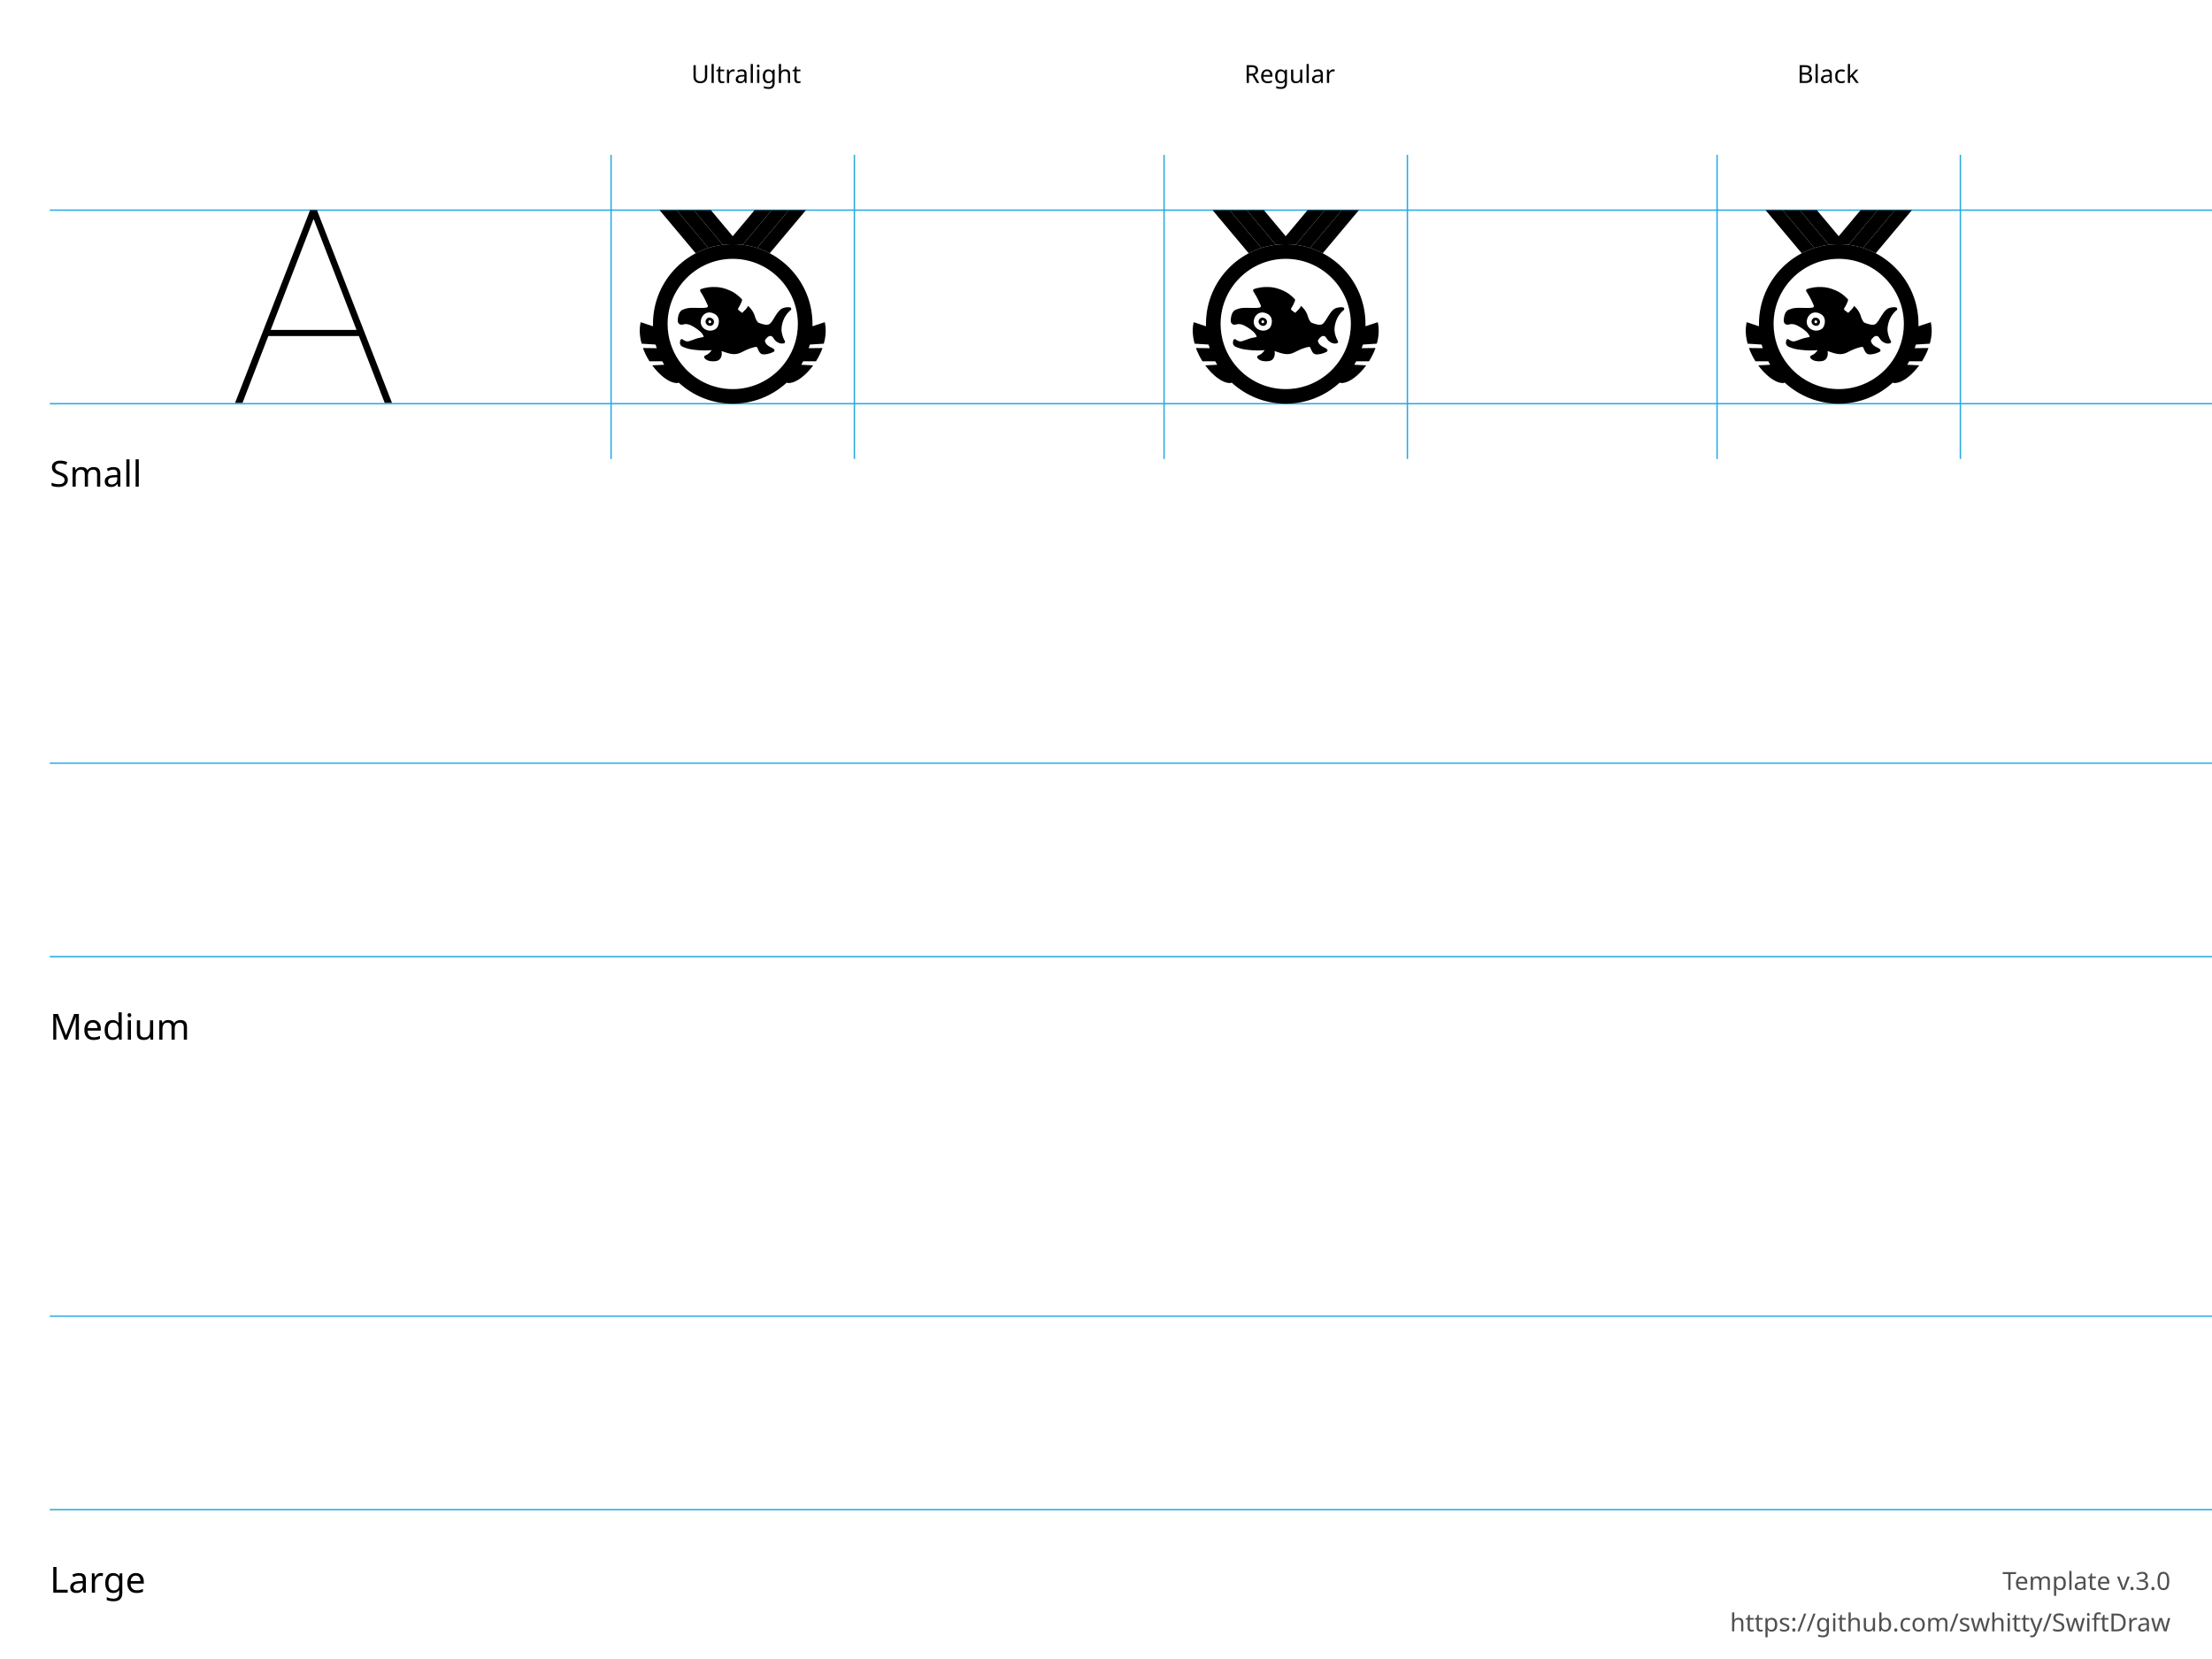
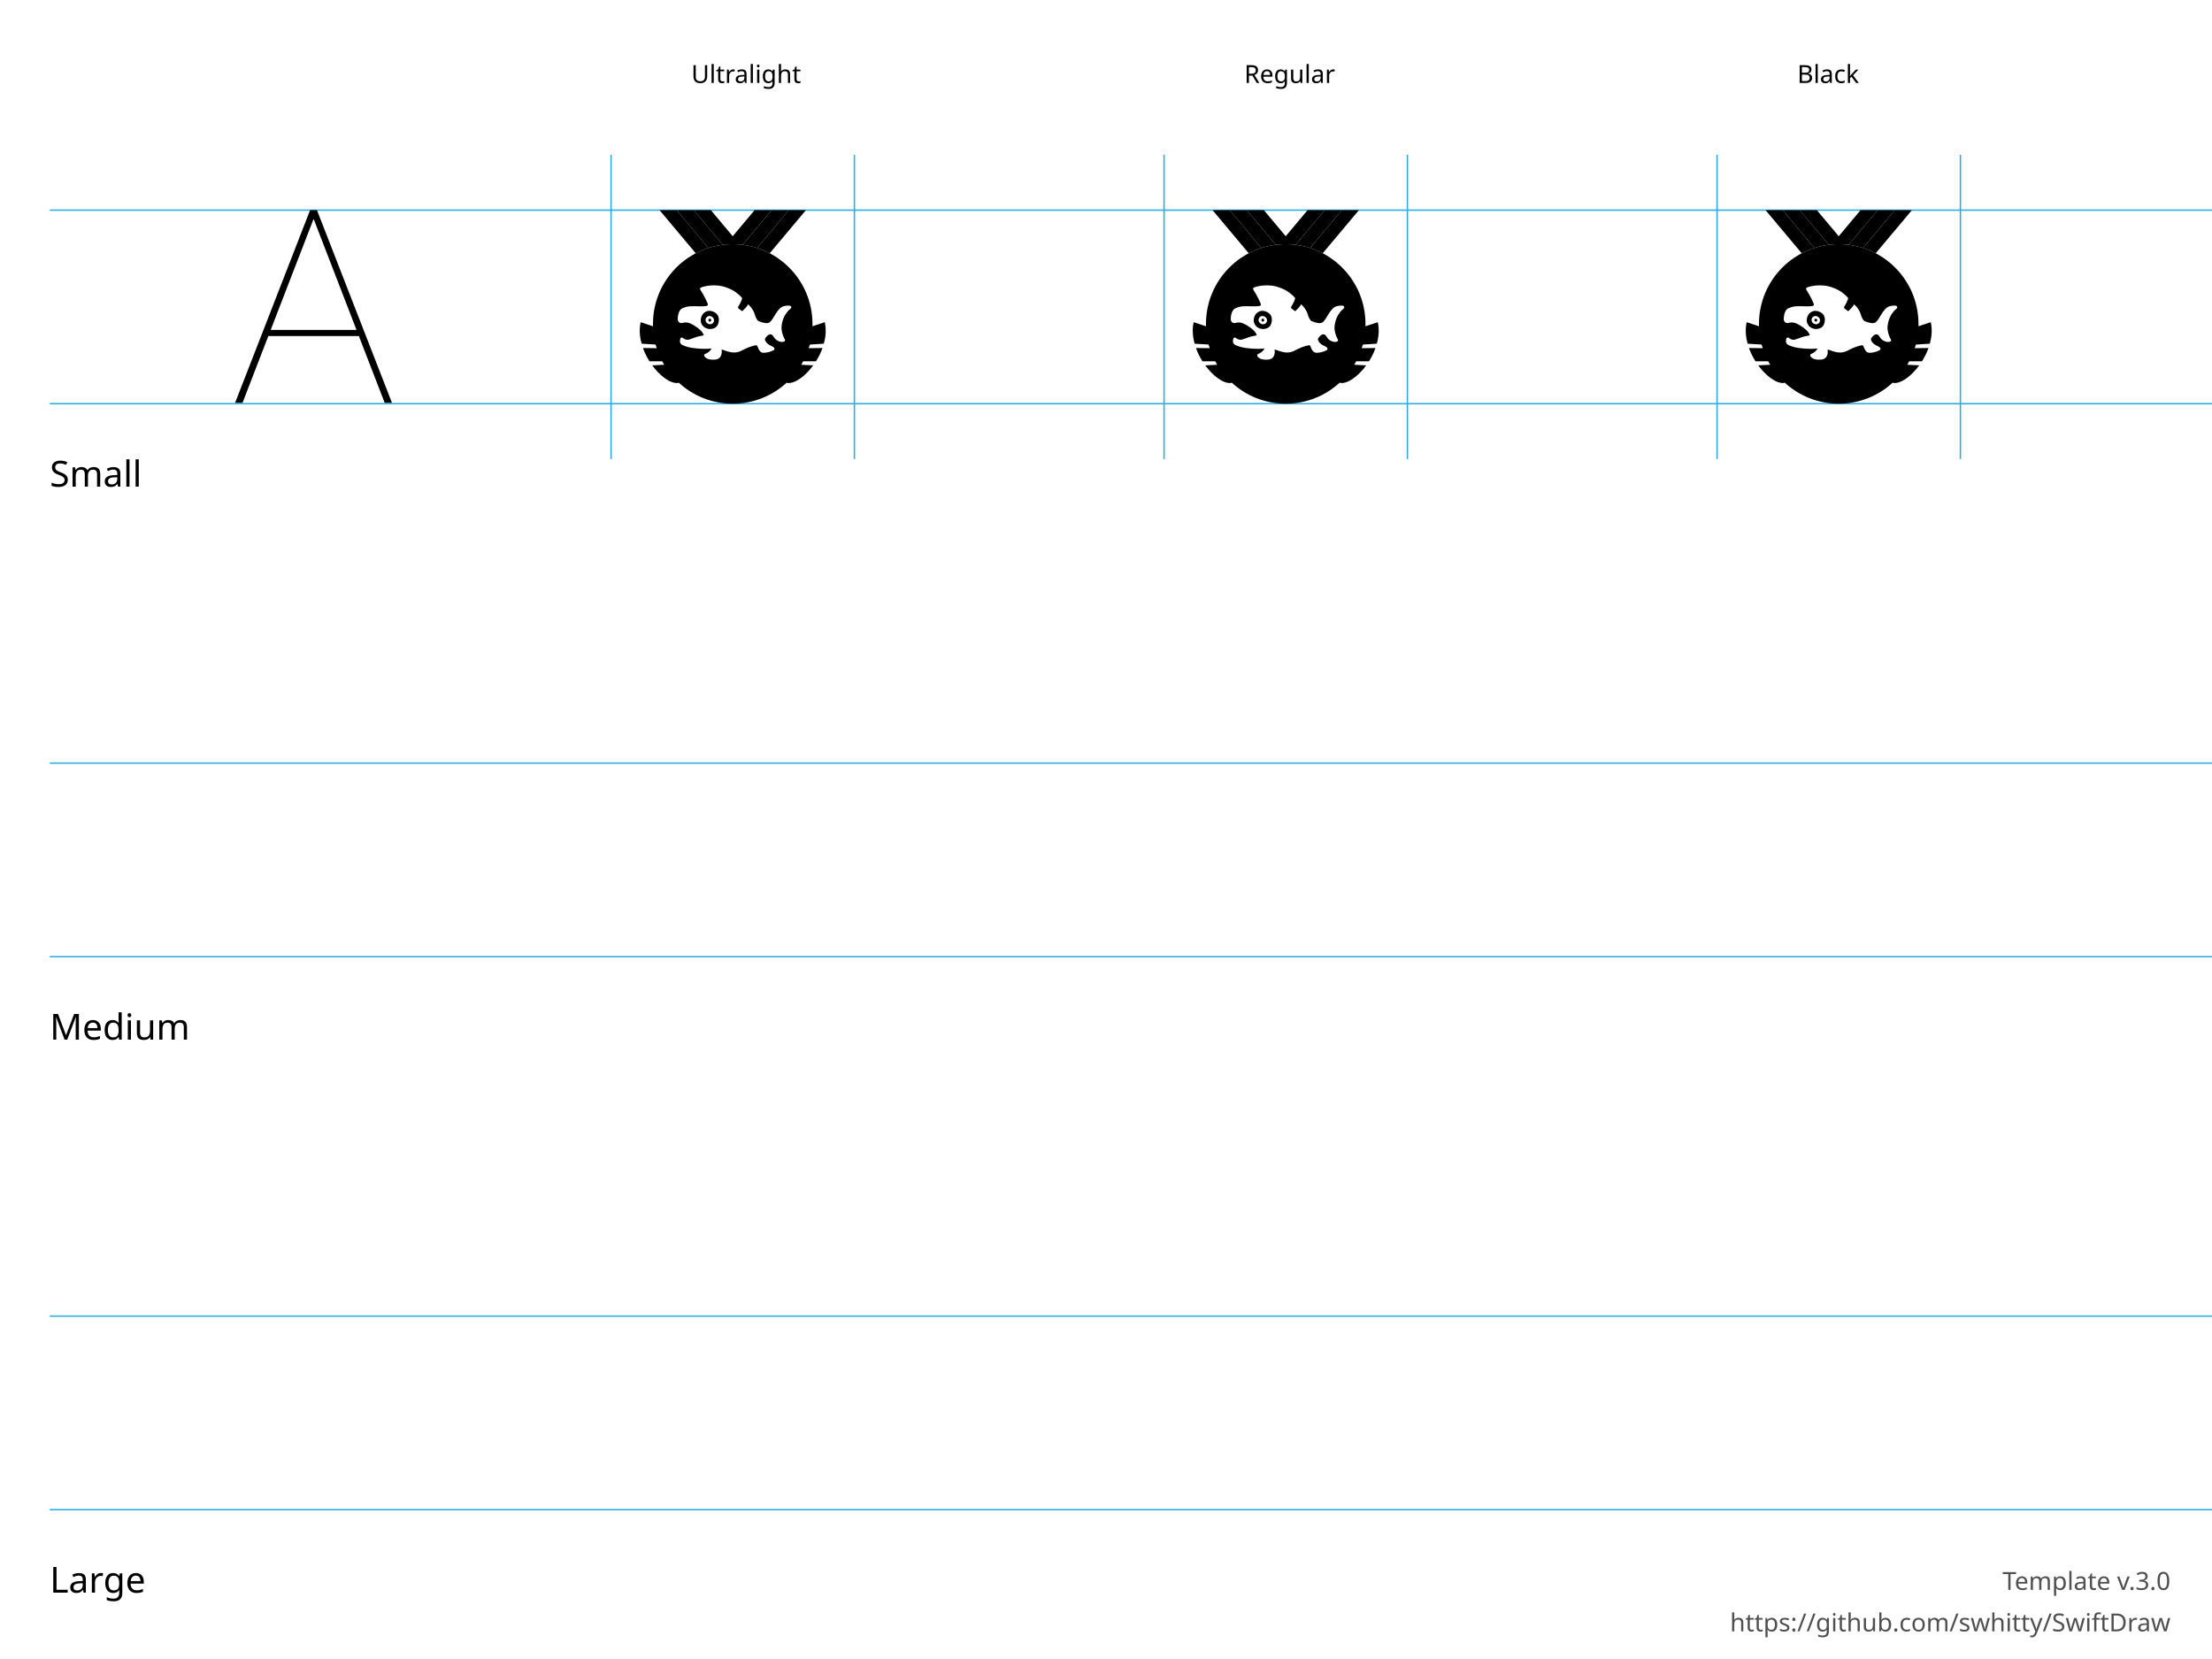
<svg xmlns="http://www.w3.org/2000/svg" height="600" width="800">
  <style>
        .multicolor-0:blue { fill:#5997C2; opacity:1.0 }
        .multicolor-1:red { fill:#FF4B1F; opacity:1.0 }
        .multicolor-2:yellow { fill:#FDD400; opacity:1.0 }
+         .multicolor-3:orange { fill:#E5A500; opacity:1.0 }
    </style>
  <g id="Notes" font-family="'LucidaGrande', 'Lucida Grande', sans-serif" font-size="13">
    <rect fill="white" height="600.0" width="800.0" x="0.0" y="0.0" />
    <g font-size="13">
      <text x="18.0" y="176.0">Small</text>
      <text x="18.0" y="376.0">Medium</text>
      <text x="18.0" y="576.0">Large</text>
    </g>
    <g font-size="9">
      <text x="250.0" y="30.0">Ultralight</text>
      <text x="450.0" y="30.0">Regular</text>
      <text x="650.0" y="30.0">Black</text>
      <text id="template-version" fill="#505050" text-anchor="end" x="785.0" y="575.0">Template v.3.0</text>
      <a href="https://github.com/swhitty/SwiftDraw">
        <text fill="#505050" text-anchor="end" x="785.0" y="590.0">https://github.com/swhitty/SwiftDraw</text>
      </a>
    </g>
  </g>
  <g id="Guides" stroke="rgb(39, 170, 225)" stroke-width="0.5">
    <path id="Capline-S" d="M18,76 l800,0" />
    <path id="H-reference" d="M85,145.755 L87.685,145.755 L113.369,79.287 L114.052,79.287 L114.052,76 L112.148,76 L85,145.755 Z M95.693,121.536 L130.996,121.536 L130.263,119.313 L96.474,119.313 L95.693,121.536 Z M139.15,145.755 L141.787,145.755 L114.638,76 L113.466,76 L113.466,79.287 L139.15,145.755 Z" stroke="none" />
    <path id="Baseline-S" d="M18,146 l800,0" />
    <path id="left-margin-Ultralight-S" d="M221,56 l0,110" />
    <path id="right-margin-Ultralight-S" d="M309,56 l0,110" />
    <path id="left-margin-Regular-S" d="M421,56 l0,110" />
    <path id="right-margin-Regular-S" d="M509,56 l0,110" />
    <path id="left-margin-Black-S" d="M621,56 l0,110" />
    <path id="right-margin-Black-S" d="M709,56 l0,110" />
    <path id="Capline-M" d="M18,276 l800,0" />
    <path id="Baseline-M" d="M18,346 l800,0" />
    <path id="Capline-L" d="M18,476 l800,0" />
    <path id="Baseline-L" d="M18,546 l800,0" />
  </g>
  <g id="Symbols">
    <g id="Ultralight-S">
      <path class="multicolor-0:blue" d="M256.198,89.678 L244.72,76 L250.906,76 L261.416,88.532 C259.62,88.754 257.876,89.142 256.198,89.678 Z M268.586,88.532 L279.094,76 L285.28,76 L273.804,89.678 C272.126,89.142 270.382,88.754 268.586,88.532 Z" />
      <path class="multicolor-1:red" d="M251.62,91.596 L238.534,76 L244.72,76 L256.198,89.678 C254.606,90.188 253.076,90.832 251.62,91.596 Z M261.416,88.532 L250.906,76 L257.094,76 L265,85.428 L272.908,76 L279.094,76 L268.586,88.532 C267.41,88.386 266.214,88.31 265,88.31 C263.786,88.31 262.59,88.386 261.416,88.532 Z M273.804,89.678 L285.28,76 L291.468,76 L283.668,85.294 L278.382,91.596 C276.924,90.83 275.394,90.188 273.804,89.678 Z" />
      <path class="multicolor-2:yellow" d="M237.294,125.206 C237.22,124.996 237.15,124.79 237.084,124.612 L232.058,124.296 C231.338,121.72 231.13,119.136 231.706,116.526 L236.168,117.998 C236.16,117.718 236.156,117.436 236.156,117.156 C236.156,101.224 249.07,88.31 265,88.31 C280.932,88.31 293.844,101.224 293.844,117.156 C293.844,117.436 293.84,117.718 293.832,117.998 L298.294,116.526 C298.87,119.136 298.664,121.72 297.942,124.296 L292.918,124.612 C292.85,124.79 292.78,124.996 292.706,125.208 C292.636,125.448 292.564,125.688 292.488,125.926 L297.474,125.864 C296.872,127.556 296.052,129.178 295.114,130.664 L290.494,130.664 C290.268,131.088 290.032,131.506 289.786,131.918 L294.116,132.132 C291.494,135.706 288.226,138.21 285.758,138.498 C285.19,138.566 284.938,138.584 284.544,138.37 C279.404,143.108 272.54,146 265,146 C257.46,146 250.596,143.108 245.456,138.37 C245.062,138.584 244.812,138.566 244.242,138.498 C241.776,138.21 238.506,135.706 235.886,132.132 L240.214,131.918 C239.97,131.506 239.734,131.088 239.508,130.664 L234.886,130.664 C233.95,129.178 233.13,127.556 232.526,125.864 L237.514,125.926 C237.438,125.688 237.364,125.448 237.294,125.206 Z M288.264,120.894 C288.458,119.678 288.56,118.432 288.56,117.164 C288.56,104.172 277.988,93.606 265,93.606 C252.008,93.606 241.442,104.172 241.442,117.164 C241.442,118.432 241.542,119.678 241.736,120.894 C242.484,125.574 244.614,129.8 247.696,133.136 C252.002,137.8 258.166,140.724 265,140.724 C271.836,140.724 277.998,137.8 282.306,133.136 C285.386,129.8 287.518,125.574 288.264,120.894 Z" />
-       <path class="multicolor-2:yellow" d="M257.384,126.626 C257.154,126.644 256.912,126.664 256.652,126.684 C255.086,126.8 253.374,126.756 251.502,126.548 C249.664,126.35 248.61,126.134 247.044,125.476 C245.756,124.936 245.8,123.99 246.044,123.062 C246.152,122.676 246.63,122.514 246.936,122.774 C247.286,123.072 247.808,123.378 248.502,123.468 C249.402,123.586 251.186,122.504 253.068,122.154 C254.78,121.83 254.734,121.964 254.04,120.838 C253.348,119.712 251.322,118.398 250.106,117.776 C249.034,117.228 248.07,117.012 246.936,117.372 L246.908,117.372 C246.062,117.65 245.17,117.066 245.134,116.164 C245.072,114.516 245.612,112.554 246.818,112.058 C248.53,111.356 249.052,111.328 251.212,111.328 C252.734,111.338 254.266,111.472 255.554,111.238 C255.904,111.176 256.112,110.806 255.976,110.474 C255.562,109.482 254.626,107.402 253.284,105.368 C253.086,105.07 253.212,104.664 253.554,104.538 C254.572,104.16 256.77,103.566 259.94,103.882 C261.614,104.052 263.658,104.826 265.046,105.592 C266.46,106.366 267.738,107.628 268.242,108.158 C268.386,108.312 268.432,108.538 268.36,108.736 C268.162,109.284 267.694,110.428 267.018,111.446 C266.846,111.698 266.91,112.022 267.144,112.202 C267.462,112.438 267.924,112.78 268.43,113.152 C268.968,112.604 270.294,111.428 270.538,110.618 C270.538,110.618 272.384,112.068 273.052,114.534 C273.28,115.38 273.73,116.152 274.198,116.654 C275.724,117.294 277.368,117.74 278.212,117.236 C279.824,116.264 280.94,111.976 283.462,111.328 C284.516,111.05 285.254,111.068 285.75,111.184 C286.208,111.292 286.326,111.896 285.948,112.176 L285.948,112.194 C285.434,112.562 284.714,113.256 283.966,114.48 C283.164,115.796 282.372,118.264 282.724,120.19 C283.012,121.776 283.534,122.802 283.85,123.316 C284.03,123.612 283.912,124 283.588,124.126 C283.002,124.36 282.074,124.332 281.094,123.72 C279.572,122.774 279.806,121.65 278.716,121.506 C277.86,121.388 277.05,122.478 276.734,122.954 C276.644,123.09 276.618,123.252 276.662,123.406 C276.842,124.062 277.22,124.946 279.194,125.81 C279.626,125.99 279.868,126.214 280.012,126.422 C280.202,126.692 280.112,127.062 279.824,127.224 C278.626,127.89 276.698,128.358 275.664,128.106 C274.726,127.88 274.222,126.594 273.942,125.818 C273.852,125.558 273.582,125.404 273.312,125.458 C272.548,125.602 270.944,125.998 269.116,126.936 C267.522,127.754 266.504,128.322 264.326,127.962 C263.232,127.78 262.084,127.32 260.966,126.962 C261.268,128.672 260.642,130.362 258.958,130.592 C255.202,131.096 253.896,128.97 255.122,128.548 C256.166,128.182 256.904,127.362 257.384,126.626 Z M255.896,119.46 C257.3,119.83 258.93,119.316 259.508,118.21 C260.092,117.102 260.642,114.444 258.048,113.338 C255.58,112.284 253.708,113.914 253.446,116.02 C253.24,117.642 254.31,119.046 255.896,119.46 Z" />
-       <path class="multicolor-2:yellow" d="M256.698,114.868 L256.688,114.876 C257.382,114.922 258.228,115.49 258.228,116.426 C258.238,117.408 257.31,118.092 256.364,117.786 C255.23,117.416 254.924,116.336 255.356,115.606 C255.652,115.102 256.102,114.832 256.698,114.868 Z M257.066,116.002 C256.932,115.85 256.76,115.804 256.562,115.858 C256.284,115.93 256.094,116.264 256.284,116.634 C256.436,116.94 256.824,116.994 257.066,116.76 C257.31,116.524 257.228,116.192 257.066,116.012 L257.066,116.002 Z" />
+       <path class="multicolor-3:orange" d="M265.001,92.058 C278.533,92.058 289.521,103.047 289.521,116.582 C289.521,130.117 278.533,141.105 265.001,141.105 C251.466,141.105 240.478,130.117 240.478,116.582 C240.478,103.047 251.466,92.058 265.001,92.058 Z M257.383,126.043 C256.905,126.778 256.167,127.598 255.122,127.963 C253.896,128.387 255.201,130.513 258.958,130.009 C260.643,129.778 261.267,128.089 260.966,126.379 C262.084,126.737 263.231,127.196 264.327,127.377 C266.503,127.738 267.523,127.171 269.116,126.354 C270.944,125.413 272.547,125.017 273.313,124.874 C273.582,124.82 273.852,124.973 273.943,125.235 C274.222,126.011 274.726,127.298 275.663,127.522 C276.699,127.773 278.625,127.307 279.822,126.639 C280.111,126.477 280.203,126.11 280.012,125.837 C279.867,125.631 279.626,125.406 279.195,125.226 C277.219,124.361 276.842,123.477 276.661,122.822 C276.617,122.667 276.645,122.505 276.734,122.369 C277.051,121.894 277.859,120.804 278.717,120.921 C279.807,121.067 279.572,122.191 281.093,123.135 C282.075,123.747 283.003,123.775 283.589,123.541 C283.912,123.417 284.029,123.028 283.848,122.733 C283.535,122.217 283.012,121.194 282.724,119.607 C282.372,117.681 283.164,115.213 283.966,113.896 C284.713,112.673 285.435,111.979 285.948,111.609 L285.948,111.593 C286.325,111.311 286.208,110.709 285.749,110.601 C285.255,110.484 284.517,110.465 283.462,110.744 C280.941,111.393 279.822,115.679 278.213,116.651 C277.368,117.155 275.724,116.712 274.197,116.072 C273.731,115.568 273.281,114.795 273.053,113.949 C272.385,111.485 270.538,110.034 270.538,110.034 C270.294,110.845 268.967,112.02 268.429,112.568 C267.925,112.195 267.463,111.856 267.143,111.618 C266.911,111.438 266.845,111.114 267.019,110.861 C267.694,109.844 268.163,108.701 268.359,108.153 C268.432,107.953 268.384,107.728 268.242,107.573 C267.738,107.044 266.458,105.783 265.046,105.007 C263.658,104.241 261.615,103.468 259.94,103.297 C256.769,102.983 254.571,103.576 253.554,103.953 C253.212,104.079 253.085,104.485 253.285,104.786 C254.624,106.819 255.562,108.897 255.977,109.889 C256.113,110.221 255.904,110.592 255.553,110.655 C254.267,110.89 252.733,110.753 251.213,110.744 C249.053,110.744 248.53,110.772 246.816,111.476 C245.613,111.97 245.071,113.934 245.134,115.581 C245.169,116.483 246.063,117.066 246.908,116.788 L246.937,116.788 C248.071,116.43 249.034,116.645 250.104,117.193 C251.321,117.814 253.348,119.128 254.038,120.253 C254.735,121.381 254.78,121.247 253.069,121.571 C251.184,121.919 249.401,123.002 248.502,122.885 C247.808,122.793 247.285,122.489 246.937,122.191 C246.63,121.932 246.151,122.093 246.044,122.48 C245.8,123.405 245.755,124.352 247.044,124.893 C248.609,125.549 249.664,125.768 251.501,125.964 C253.373,126.173 255.087,126.217 256.652,126.1 C256.911,126.081 257.155,126.059 257.383,126.043 Z" />
+       <path class="multicolor-3:orange" d="M255.895,118.875 C254.311,118.463 253.24,117.057 253.446,115.435 C253.709,113.329 255.581,111.7 258.049,112.755 C260.643,113.861 260.092,116.518 259.509,117.627 C258.929,118.732 257.301,119.246 255.895,118.875 Z M256.699,114.285 C256.101,114.247 255.651,114.52 255.356,115.023 C254.925,115.752 255.229,116.832 256.363,117.202 C257.311,117.507 258.239,116.826 258.229,115.844 C258.229,114.906 257.383,114.339 256.687,114.292 L256.699,114.285 Z" />
+       <path class="multicolor-3:orange" d="M257.067,115.419 L257.067,115.429 C257.228,115.609 257.311,115.939 257.067,116.176 C256.823,116.411 256.436,116.357 256.284,116.049 C256.094,115.679 256.284,115.346 256.563,115.273 C256.759,115.22 256.93,115.267 257.067,115.419 Z" />
    </g>
    <g id="Regular-S">
      <path class="multicolor-0:blue" d="M456.198,89.678 L444.72,76 L450.906,76 L461.416,88.532 C459.62,88.754 457.876,89.142 456.198,89.678 Z M468.586,88.532 L479.094,76 L485.28,76 L473.804,89.678 C472.126,89.142 470.382,88.754 468.586,88.532 Z" />
      <path class="multicolor-1:red" d="M451.62,91.596 L438.534,76 L444.72,76 L456.198,89.678 C454.606,90.188 453.076,90.832 451.62,91.596 Z M461.416,88.532 L450.906,76 L457.094,76 L465,85.428 L472.908,76 L479.094,76 L468.586,88.532 C467.41,88.386 466.214,88.31 465,88.31 C463.786,88.31 462.59,88.386 461.416,88.532 Z M473.804,89.678 L485.28,76 L491.468,76 L483.668,85.294 L478.382,91.596 C476.924,90.83 475.394,90.188 473.804,89.678 Z" />
      <path class="multicolor-2:yellow" d="M437.294,125.206 C437.22,124.996 437.15,124.79 437.084,124.612 L432.058,124.296 C431.338,121.72 431.13,119.136 431.706,116.526 L436.168,117.998 C436.16,117.718 436.156,117.436 436.156,117.156 C436.156,101.224 449.07,88.31 465,88.31 C480.932,88.31 493.844,101.224 493.844,117.156 C493.844,117.436 493.84,117.718 493.832,117.998 L498.294,116.526 C498.87,119.136 498.664,121.72 497.942,124.296 L492.918,124.612 C492.85,124.79 492.78,124.996 492.706,125.208 C492.636,125.448 492.564,125.688 492.488,125.926 L497.474,125.864 C496.872,127.556 496.052,129.178 495.114,130.664 L490.494,130.664 C490.268,131.088 490.032,131.506 489.786,131.918 L494.116,132.132 C491.494,135.706 488.226,138.21 485.758,138.498 C485.19,138.566 484.938,138.584 484.544,138.37 C479.404,143.108 472.54,146 465,146 C457.46,146 450.596,143.108 445.456,138.37 C445.062,138.584 444.812,138.566 444.242,138.498 C441.776,138.21 438.506,135.706 435.886,132.132 L440.214,131.918 C439.97,131.506 439.734,131.088 439.508,130.664 L434.886,130.664 C433.95,129.178 433.13,127.556 432.526,125.864 L437.514,125.926 C437.438,125.688 437.364,125.448 437.294,125.206 Z M488.264,120.894 C488.458,119.678 488.56,118.432 488.56,117.164 C488.56,104.172 477.988,93.606 465,93.606 C452.008,93.606 441.442,104.172 441.442,117.164 C441.442,118.432 441.542,119.678 441.736,120.894 C442.484,125.574 444.614,129.8 447.696,133.136 C452.002,137.8 458.166,140.724 465,140.724 C471.836,140.724 477.998,137.8 482.306,133.136 C485.386,129.8 487.518,125.574 488.264,120.894 Z" />
-       <path class="multicolor-2:yellow" d="M457.384,126.626 C457.154,126.644 456.912,126.664 456.652,126.684 C455.086,126.8 453.374,126.756 451.502,126.548 C449.664,126.35 448.61,126.134 447.044,125.476 C445.756,124.936 445.8,123.99 446.044,123.062 C446.152,122.676 446.63,122.514 446.936,122.774 C447.286,123.072 447.808,123.378 448.502,123.468 C449.402,123.586 451.186,122.504 453.068,122.154 C454.78,121.83 454.734,121.964 454.04,120.838 C453.348,119.712 451.322,118.398 450.106,117.776 C449.034,117.228 448.07,117.012 446.936,117.372 L446.908,117.372 C446.062,117.65 445.17,117.066 445.134,116.164 C445.072,114.516 445.612,112.554 446.818,112.058 C448.53,111.356 449.052,111.328 451.212,111.328 C452.734,111.338 454.266,111.472 455.554,111.238 C455.904,111.176 456.112,110.806 455.976,110.474 C455.562,109.482 454.626,107.402 453.284,105.368 C453.086,105.07 453.212,104.664 453.554,104.538 C454.572,104.16 456.77,103.566 459.94,103.882 C461.614,104.052 463.658,104.826 465.046,105.592 C466.46,106.366 467.738,107.628 468.242,108.158 C468.386,108.312 468.432,108.538 468.36,108.736 C468.162,109.284 467.694,110.428 467.018,111.446 C466.846,111.698 466.91,112.022 467.144,112.202 C467.462,112.438 467.924,112.78 468.43,113.152 C468.968,112.604 470.294,111.428 470.538,110.618 C470.538,110.618 472.384,112.068 473.052,114.534 C473.28,115.38 473.73,116.152 474.198,116.654 C475.724,117.294 477.368,117.74 478.212,117.236 C479.824,116.264 480.94,111.976 483.462,111.328 C484.516,111.05 485.254,111.068 485.75,111.184 C486.208,111.292 486.326,111.896 485.948,112.176 L485.948,112.194 C485.434,112.562 484.714,113.256 483.966,114.48 C483.164,115.796 482.372,118.264 482.724,120.19 C483.012,121.776 483.534,122.802 483.85,123.316 C484.03,123.612 483.912,124 483.588,124.126 C483.002,124.36 482.074,124.332 481.094,123.72 C479.572,122.774 479.806,121.65 478.716,121.506 C477.86,121.388 477.05,122.478 476.734,122.954 C476.644,123.09 476.618,123.252 476.662,123.406 C476.842,124.062 477.22,124.946 479.194,125.81 C479.626,125.99 479.868,126.214 480.012,126.422 C480.202,126.692 480.112,127.062 479.824,127.224 C478.626,127.89 476.698,128.358 475.664,128.106 C474.726,127.88 474.222,126.594 473.942,125.818 C473.852,125.558 473.582,125.404 473.312,125.458 C472.548,125.602 470.944,125.998 469.116,126.936 C467.522,127.754 466.504,128.322 464.326,127.962 C463.232,127.78 462.084,127.32 460.966,126.962 C461.268,128.672 460.642,130.362 458.958,130.592 C455.202,131.096 453.896,128.97 455.122,128.548 C456.166,128.182 456.904,127.362 457.384,126.626 Z M455.896,119.46 C457.3,119.83 458.93,119.316 459.508,118.21 C460.092,117.102 460.642,114.444 458.048,113.338 C455.58,112.284 453.708,113.914 453.446,116.02 C453.24,117.642 454.31,119.046 455.896,119.46 Z" />
-       <path class="multicolor-2:yellow" d="M456.698,114.868 L456.688,114.876 C457.382,114.922 458.228,115.49 458.228,116.426 C458.238,117.408 457.31,118.092 456.364,117.786 C455.23,117.416 454.924,116.336 455.356,115.606 C455.652,115.102 456.102,114.832 456.698,114.868 Z M457.066,116.002 C456.932,115.85 456.76,115.804 456.562,115.858 C456.284,115.93 456.094,116.264 456.284,116.634 C456.436,116.94 456.824,116.994 457.066,116.76 C457.31,116.524 457.228,116.192 457.066,116.012 L457.066,116.002 Z" />
+       <path class="multicolor-3:orange" d="M465.001,92.058 C478.533,92.058 489.521,103.047 489.521,116.582 C489.521,130.117 478.533,141.105 465.001,141.105 C451.466,141.105 440.478,130.117 440.478,116.582 C440.478,103.047 451.466,92.058 465.001,92.058 Z M457.383,126.043 C456.905,126.778 456.167,127.598 455.122,127.963 C453.896,128.387 455.201,130.513 458.958,130.009 C460.643,129.778 461.267,128.089 460.966,126.379 C462.084,126.737 463.231,127.196 464.327,127.377 C466.503,127.738 467.523,127.171 469.116,126.354 C470.944,125.413 472.547,125.017 473.313,124.874 C473.582,124.82 473.852,124.973 473.943,125.235 C474.222,126.011 474.726,127.298 475.663,127.522 C476.699,127.773 478.625,127.307 479.822,126.639 C480.111,126.477 480.202,126.11 480.012,125.837 C479.867,125.631 479.626,125.406 479.195,125.226 C477.219,124.361 476.842,123.477 476.661,122.822 C476.617,122.667 476.645,122.505 476.734,122.369 C477.051,121.894 477.858,120.804 478.717,120.921 C479.807,121.067 479.572,122.191 481.093,123.135 C482.075,123.747 483.003,123.775 483.589,123.541 C483.912,123.417 484.029,123.028 483.848,122.733 C483.535,122.217 483.012,121.194 482.724,119.607 C482.372,117.681 483.164,115.213 483.966,113.896 C484.713,112.673 485.435,111.979 485.948,111.609 L485.948,111.593 C486.325,111.311 486.208,110.709 485.749,110.601 C485.255,110.484 484.517,110.465 483.462,110.744 C480.941,111.393 479.822,115.679 478.213,116.651 C477.368,117.155 475.724,116.712 474.197,116.072 C473.731,115.568 473.281,114.795 473.053,113.949 C472.385,111.485 470.538,110.034 470.538,110.034 C470.294,110.845 468.967,112.02 468.429,112.568 C467.925,112.195 467.463,111.856 467.143,111.618 C466.911,111.438 466.845,111.114 467.019,110.861 C467.694,109.844 468.163,108.701 468.359,108.153 C468.432,107.953 468.384,107.728 468.242,107.573 C467.738,107.044 466.458,105.783 465.046,105.007 C463.658,104.241 461.615,103.468 459.94,103.297 C456.769,102.983 454.571,103.576 453.554,103.953 C453.212,104.079 453.085,104.485 453.285,104.786 C454.624,106.819 455.562,108.897 455.977,109.889 C456.113,110.221 455.904,110.592 455.553,110.655 C454.267,110.89 452.733,110.753 451.213,110.744 C449.053,110.744 448.53,110.772 446.816,111.476 C445.613,111.97 445.071,113.934 445.134,115.581 C445.169,116.483 446.063,117.066 446.908,116.788 L446.937,116.788 C448.071,116.43 449.034,116.645 450.104,117.193 C451.321,117.814 453.348,119.128 454.038,120.253 C454.735,121.381 454.78,121.247 453.069,121.571 C451.184,121.919 449.401,123.002 448.502,122.885 C447.808,122.793 447.285,122.489 446.937,122.191 C446.63,121.932 446.151,122.093 446.044,122.48 C445.8,123.405 445.755,124.352 447.044,124.893 C448.609,125.549 449.664,125.768 451.501,125.964 C453.373,126.173 455.087,126.217 456.652,126.1 C456.911,126.081 457.155,126.059 457.383,126.043 Z" />
+       <path class="multicolor-3:orange" d="M455.895,118.875 C454.311,118.463 453.24,117.057 453.446,115.435 C453.709,113.329 455.581,111.7 458.049,112.755 C460.643,113.861 460.092,116.518 459.509,117.627 C458.929,118.732 457.301,119.246 455.895,118.875 Z M456.699,114.285 C456.101,114.247 455.651,114.52 455.356,115.023 C454.925,115.752 455.229,116.832 456.363,117.202 C457.311,117.507 458.239,116.826 458.229,115.844 C458.229,114.906 457.383,114.339 456.687,114.292 L456.699,114.285 Z" />
+       <path class="multicolor-3:orange" d="M457.067,115.419 L457.067,115.429 C457.228,115.609 457.311,115.939 457.067,116.176 C456.823,116.411 456.436,116.357 456.284,116.049 C456.094,115.679 456.284,115.346 456.563,115.273 C456.759,115.22 456.93,115.267 457.067,115.419 Z" />
    </g>
    <g id="Black-S">
      <path class="multicolor-0:blue" d="M656.198,89.678 L644.72,76 L650.906,76 L661.416,88.532 C659.62,88.754 657.876,89.142 656.198,89.678 Z M668.586,88.532 L679.094,76 L685.28,76 L673.804,89.678 C672.126,89.142 670.382,88.754 668.586,88.532 Z" />
      <path class="multicolor-1:red" d="M651.62,91.596 L638.534,76 L644.72,76 L656.198,89.678 C654.606,90.188 653.076,90.832 651.62,91.596 Z M661.416,88.532 L650.906,76 L657.094,76 L665,85.428 L672.908,76 L679.094,76 L668.586,88.532 C667.41,88.386 666.214,88.31 665,88.31 C663.786,88.31 662.59,88.386 661.416,88.532 Z M673.804,89.678 L685.28,76 L691.468,76 L683.668,85.294 L678.382,91.596 C676.924,90.83 675.394,90.188 673.804,89.678 Z" />
      <path class="multicolor-2:yellow" d="M637.294,125.206 C637.22,124.996 637.15,124.79 637.084,124.612 L632.058,124.296 C631.338,121.72 631.13,119.136 631.706,116.526 L636.168,117.998 C636.16,117.718 636.156,117.436 636.156,117.156 C636.156,101.224 649.07,88.31 665,88.31 C680.932,88.31 693.844,101.224 693.844,117.156 C693.844,117.436 693.84,117.718 693.832,117.998 L698.294,116.526 C698.87,119.136 698.664,121.72 697.942,124.296 L692.918,124.612 C692.85,124.79 692.78,124.996 692.706,125.208 C692.636,125.448 692.564,125.688 692.488,125.926 L697.474,125.864 C696.872,127.556 696.052,129.178 695.114,130.664 L690.494,130.664 C690.268,131.088 690.032,131.506 689.786,131.918 L694.116,132.132 C691.494,135.706 688.226,138.21 685.758,138.498 C685.19,138.566 684.938,138.584 684.544,138.37 C679.404,143.108 672.54,146 665,146 C657.46,146 650.596,143.108 645.456,138.37 C645.062,138.584 644.812,138.566 644.242,138.498 C641.776,138.21 638.506,135.706 635.886,132.132 L640.214,131.918 C639.97,131.506 639.734,131.088 639.508,130.664 L634.886,130.664 C633.95,129.178 633.13,127.556 632.526,125.864 L637.514,125.926 C637.438,125.688 637.364,125.448 637.294,125.206 Z M688.264,120.894 C688.458,119.678 688.56,118.432 688.56,117.164 C688.56,104.172 677.988,93.606 665,93.606 C652.008,93.606 641.442,104.172 641.442,117.164 C641.442,118.432 641.542,119.678 641.736,120.894 C642.484,125.574 644.614,129.8 647.696,133.136 C652.002,137.8 658.166,140.724 665,140.724 C671.836,140.724 677.998,137.8 682.306,133.136 C685.386,129.8 687.518,125.574 688.264,120.894 Z" />
-       <path class="multicolor-2:yellow" d="M657.384,126.626 C657.154,126.644 656.912,126.664 656.652,126.684 C655.086,126.8 653.374,126.756 651.502,126.548 C649.664,126.35 648.61,126.134 647.044,125.476 C645.756,124.936 645.8,123.99 646.044,123.062 C646.152,122.676 646.63,122.514 646.936,122.774 C647.286,123.072 647.808,123.378 648.502,123.468 C649.402,123.586 651.186,122.504 653.068,122.154 C654.78,121.83 654.734,121.964 654.04,120.838 C653.348,119.712 651.322,118.398 650.106,117.776 C649.034,117.228 648.07,117.012 646.936,117.372 L646.908,117.372 C646.062,117.65 645.17,117.066 645.134,116.164 C645.072,114.516 645.612,112.554 646.818,112.058 C648.53,111.356 649.052,111.328 651.212,111.328 C652.734,111.338 654.266,111.472 655.554,111.238 C655.904,111.176 656.112,110.806 655.976,110.474 C655.562,109.482 654.626,107.402 653.284,105.368 C653.086,105.07 653.212,104.664 653.554,104.538 C654.572,104.16 656.77,103.566 659.94,103.882 C661.614,104.052 663.658,104.826 665.046,105.592 C666.46,106.366 667.738,107.628 668.242,108.158 C668.386,108.312 668.432,108.538 668.36,108.736 C668.162,109.284 667.694,110.428 667.018,111.446 C666.846,111.698 666.91,112.022 667.144,112.202 C667.462,112.438 667.924,112.78 668.43,113.152 C668.968,112.604 670.294,111.428 670.538,110.618 C670.538,110.618 672.384,112.068 673.052,114.534 C673.28,115.38 673.73,116.152 674.198,116.654 C675.724,117.294 677.368,117.74 678.212,117.236 C679.824,116.264 680.94,111.976 683.462,111.328 C684.516,111.05 685.254,111.068 685.75,111.184 C686.208,111.292 686.326,111.896 685.948,112.176 L685.948,112.194 C685.434,112.562 684.714,113.256 683.966,114.48 C683.164,115.796 682.372,118.264 682.724,120.19 C683.012,121.776 683.534,122.802 683.85,123.316 C684.03,123.612 683.912,124 683.588,124.126 C683.002,124.36 682.074,124.332 681.094,123.72 C679.572,122.774 679.806,121.65 678.716,121.506 C677.86,121.388 677.05,122.478 676.734,122.954 C676.644,123.09 676.618,123.252 676.662,123.406 C676.842,124.062 677.22,124.946 679.194,125.81 C679.626,125.99 679.868,126.214 680.012,126.422 C680.202,126.692 680.112,127.062 679.824,127.224 C678.626,127.89 676.698,128.358 675.664,128.106 C674.726,127.88 674.222,126.594 673.942,125.818 C673.852,125.558 673.582,125.404 673.312,125.458 C672.548,125.602 670.944,125.998 669.116,126.936 C667.522,127.754 666.504,128.322 664.326,127.962 C663.232,127.78 662.084,127.32 660.966,126.962 C661.268,128.672 660.642,130.362 658.958,130.592 C655.202,131.096 653.896,128.97 655.122,128.548 C656.166,128.182 656.904,127.362 657.384,126.626 Z M655.896,119.46 C657.3,119.83 658.93,119.316 659.508,118.21 C660.092,117.102 660.642,114.444 658.048,113.338 C655.58,112.284 653.708,113.914 653.446,116.02 C653.24,117.642 654.31,119.046 655.896,119.46 Z" />
-       <path class="multicolor-2:yellow" d="M656.698,114.868 L656.688,114.876 C657.382,114.922 658.228,115.49 658.228,116.426 C658.238,117.408 657.31,118.092 656.364,117.786 C655.23,117.416 654.924,116.336 655.356,115.606 C655.652,115.102 656.102,114.832 656.698,114.868 Z M657.066,116.002 C656.932,115.85 656.76,115.804 656.562,115.858 C656.284,115.93 656.094,116.264 656.284,116.634 C656.436,116.94 656.824,116.994 657.066,116.76 C657.31,116.524 657.228,116.192 657.066,116.012 L657.066,116.002 Z" />
+       <path class="multicolor-3:orange" d="M665.001,92.058 C678.533,92.058 689.521,103.047 689.521,116.582 C689.521,130.117 678.533,141.105 665.001,141.105 C651.466,141.105 640.478,130.117 640.478,116.582 C640.478,103.047 651.466,92.058 665.001,92.058 Z M657.383,126.043 C656.905,126.778 656.167,127.598 655.122,127.963 C653.896,128.387 655.201,130.513 658.958,130.009 C660.643,129.778 661.267,128.089 660.966,126.379 C662.084,126.737 663.231,127.196 664.327,127.377 C666.503,127.738 667.523,127.171 669.116,126.354 C670.944,125.413 672.547,125.017 673.313,124.874 C673.582,124.82 673.852,124.973 673.943,125.235 C674.222,126.011 674.726,127.298 675.663,127.522 C676.699,127.773 678.625,127.307 679.822,126.639 C680.111,126.477 680.203,126.11 680.012,125.837 C679.867,125.631 679.626,125.406 679.195,125.226 C677.219,124.361 676.842,123.477 676.661,122.822 C676.617,122.667 676.645,122.505 676.734,122.369 C677.051,121.894 677.859,120.804 678.717,120.921 C679.807,121.067 679.572,122.191 681.093,123.135 C682.075,123.747 683.003,123.775 683.589,123.541 C683.912,123.417 684.029,123.028 683.848,122.733 C683.535,122.217 683.012,121.194 682.724,119.607 C682.372,117.681 683.164,115.213 683.966,113.896 C684.713,112.673 685.435,111.979 685.948,111.609 L685.948,111.593 C686.325,111.311 686.208,110.709 685.749,110.601 C685.255,110.484 684.517,110.465 683.462,110.744 C680.941,111.393 679.822,115.679 678.213,116.651 C677.368,117.155 675.724,116.712 674.197,116.072 C673.731,115.568 673.281,114.795 673.053,113.949 C672.385,111.485 670.538,110.034 670.538,110.034 C670.294,110.845 668.967,112.02 668.429,112.568 C667.925,112.195 667.463,111.856 667.143,111.618 C666.911,111.438 666.845,111.114 667.019,110.861 C667.694,109.844 668.163,108.701 668.359,108.153 C668.432,107.953 668.384,107.728 668.242,107.573 C667.738,107.044 666.458,105.783 665.046,105.007 C663.658,104.241 661.615,103.468 659.94,103.297 C656.769,102.983 654.571,103.576 653.554,103.953 C653.212,104.079 653.085,104.485 653.285,104.786 C654.624,106.819 655.562,108.897 655.977,109.889 C656.113,110.221 655.904,110.592 655.553,110.655 C654.267,110.89 652.733,110.753 651.213,110.744 C649.053,110.744 648.53,110.772 646.816,111.476 C645.613,111.97 645.071,113.934 645.134,115.581 C645.169,116.483 646.063,117.066 646.908,116.788 L646.937,116.788 C648.071,116.43 649.034,116.645 650.104,117.193 C651.321,117.814 653.348,119.128 654.038,120.253 C654.735,121.381 654.78,121.247 653.069,121.571 C651.184,121.919 649.401,123.002 648.502,122.885 C647.808,122.793 647.285,122.489 646.937,122.191 C646.63,121.932 646.151,122.093 646.044,122.48 C645.8,123.405 645.755,124.352 647.044,124.893 C648.609,125.549 649.664,125.768 651.501,125.964 C653.373,126.173 655.087,126.217 656.652,126.1 C656.911,126.081 657.155,126.059 657.383,126.043 Z" />
+       <path class="multicolor-3:orange" d="M655.895,118.875 C654.311,118.463 653.24,117.057 653.446,115.435 C653.709,113.329 655.581,111.7 658.049,112.755 C660.643,113.861 660.092,116.518 659.509,117.627 C658.929,118.732 657.301,119.246 655.895,118.875 Z M656.699,114.285 C656.101,114.247 655.651,114.52 655.356,115.023 C654.925,115.752 655.229,116.832 656.363,117.202 C657.311,117.507 658.239,116.826 658.229,115.844 C658.229,114.906 657.383,114.339 656.687,114.292 L656.699,114.285 Z" />
+       <path class="multicolor-3:orange" d="M657.067,115.419 L657.067,115.429 C657.228,115.609 657.311,115.939 657.067,116.176 C656.823,116.411 656.436,116.357 656.284,116.049 C656.094,115.679 656.284,115.346 656.563,115.273 C656.759,115.22 656.93,115.267 657.067,115.419 Z" />
    </g>
  </g>
</svg>
